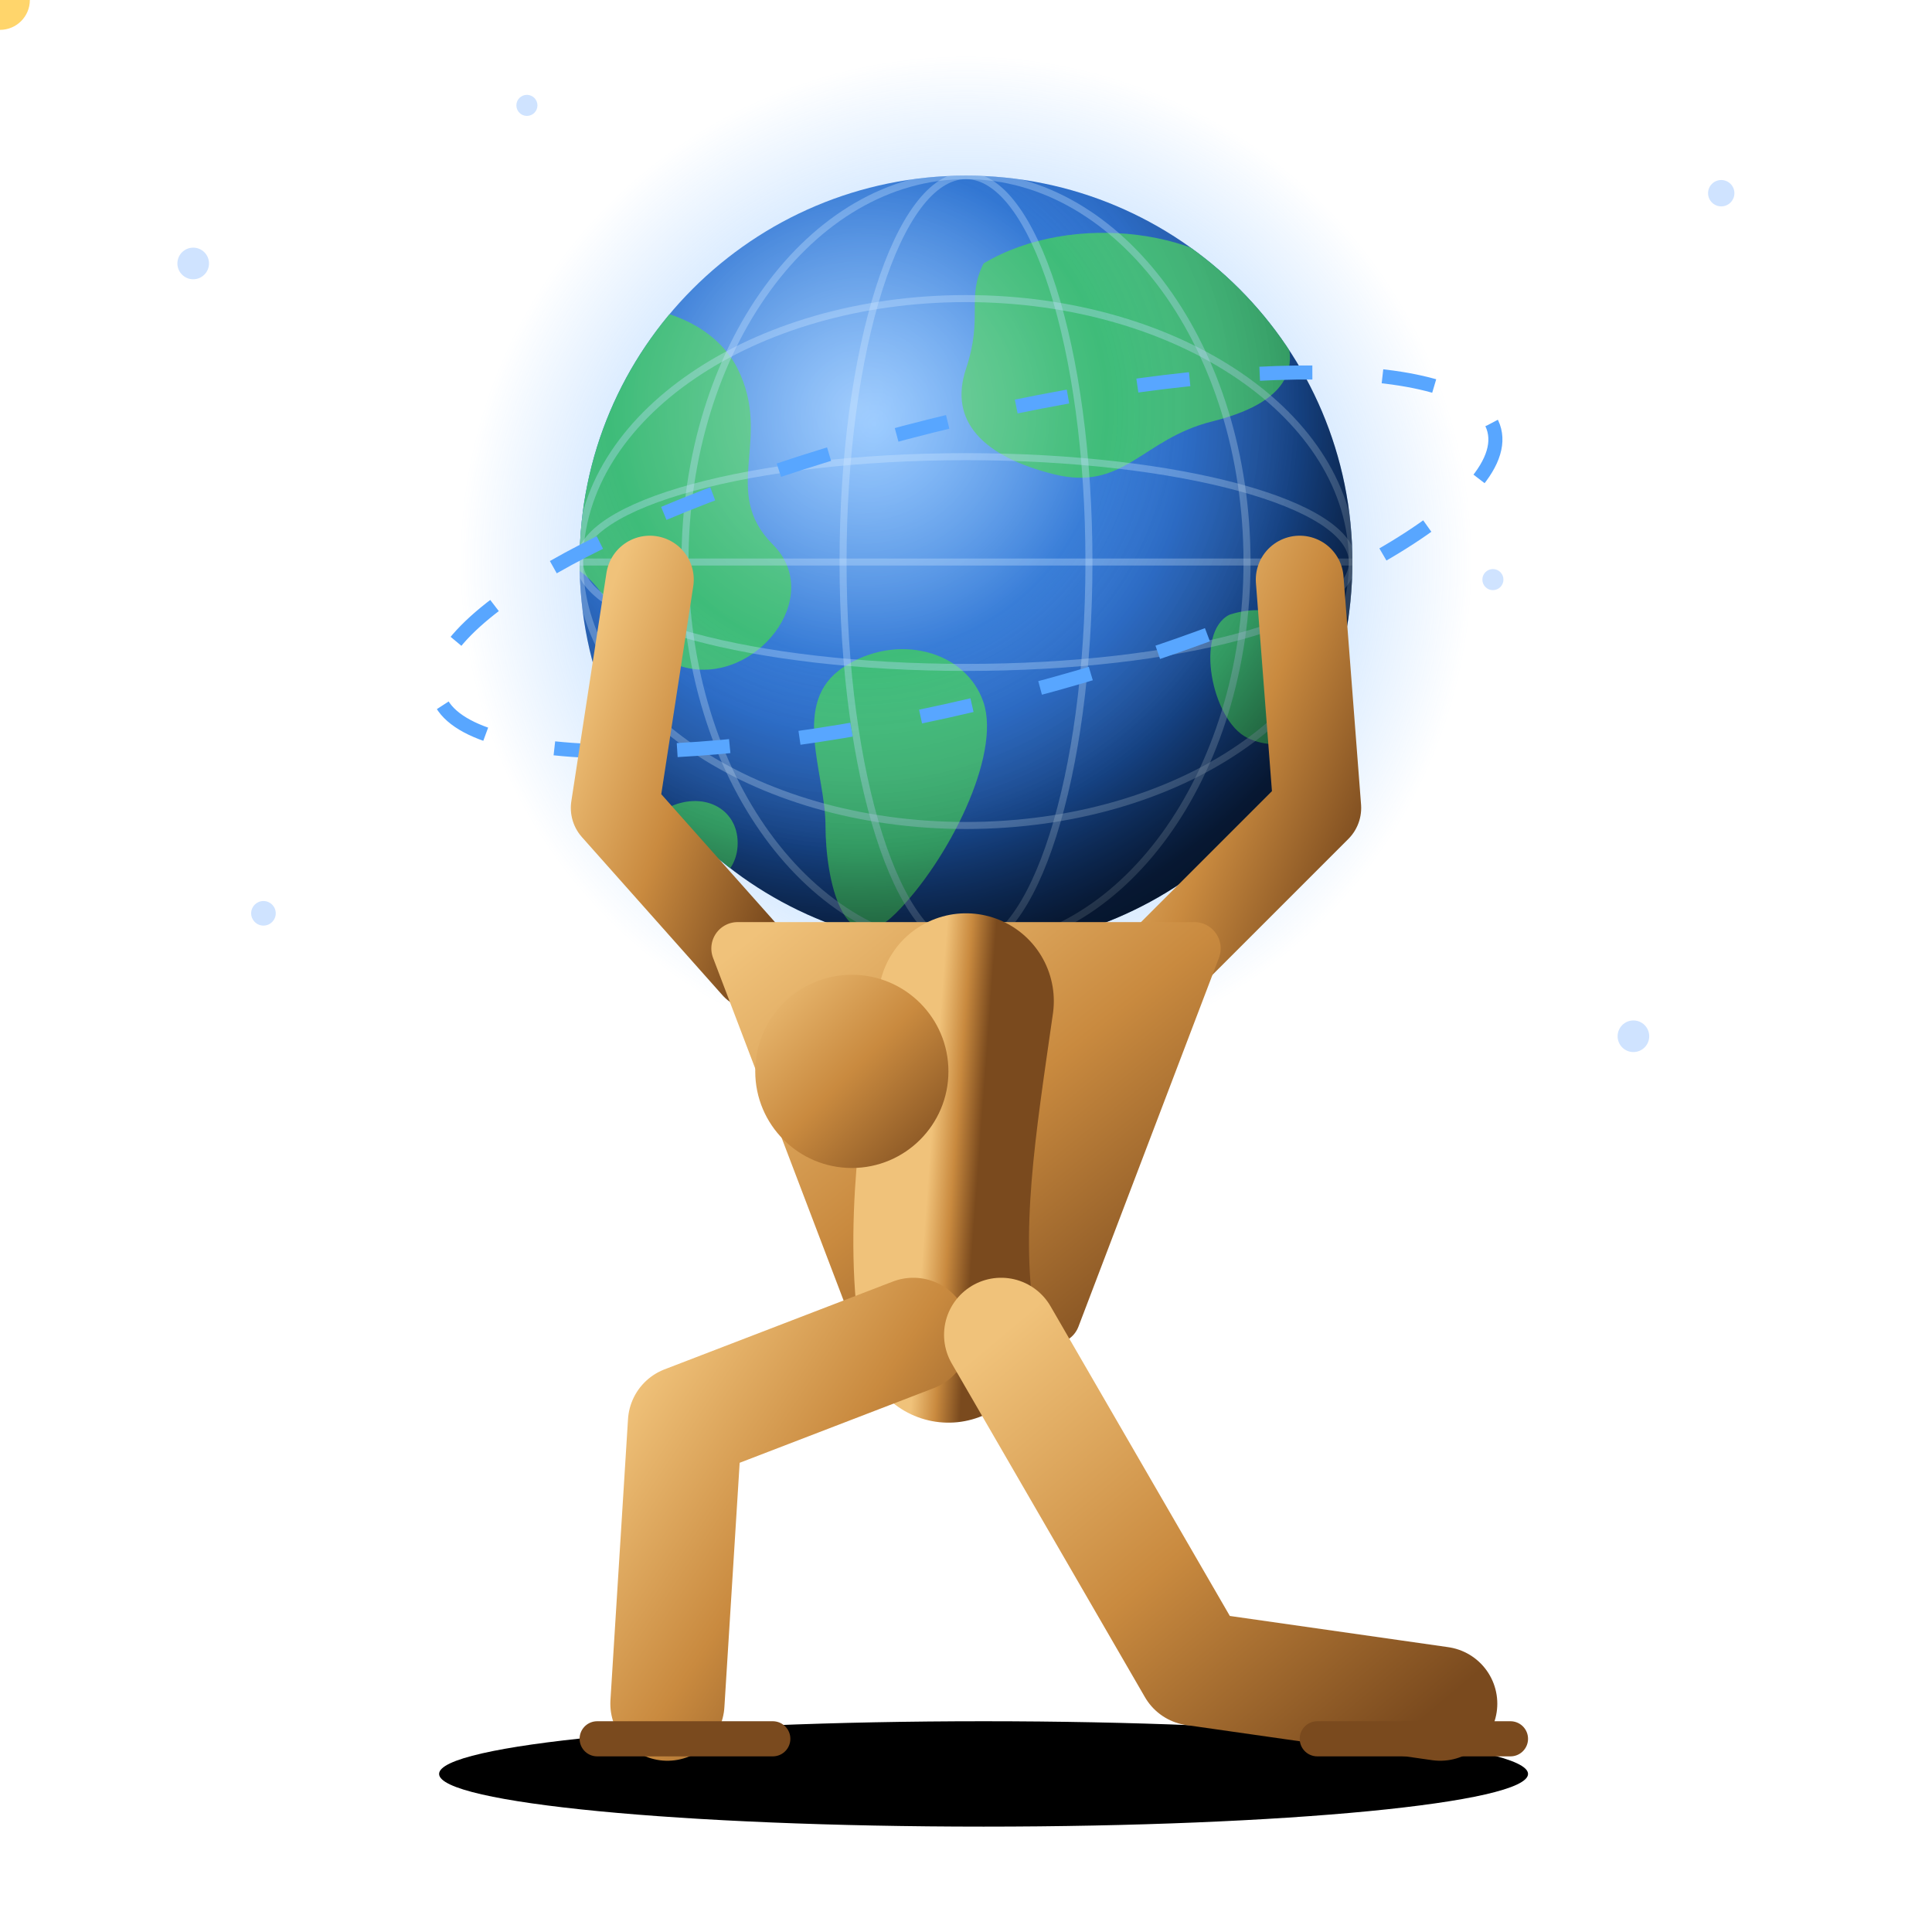
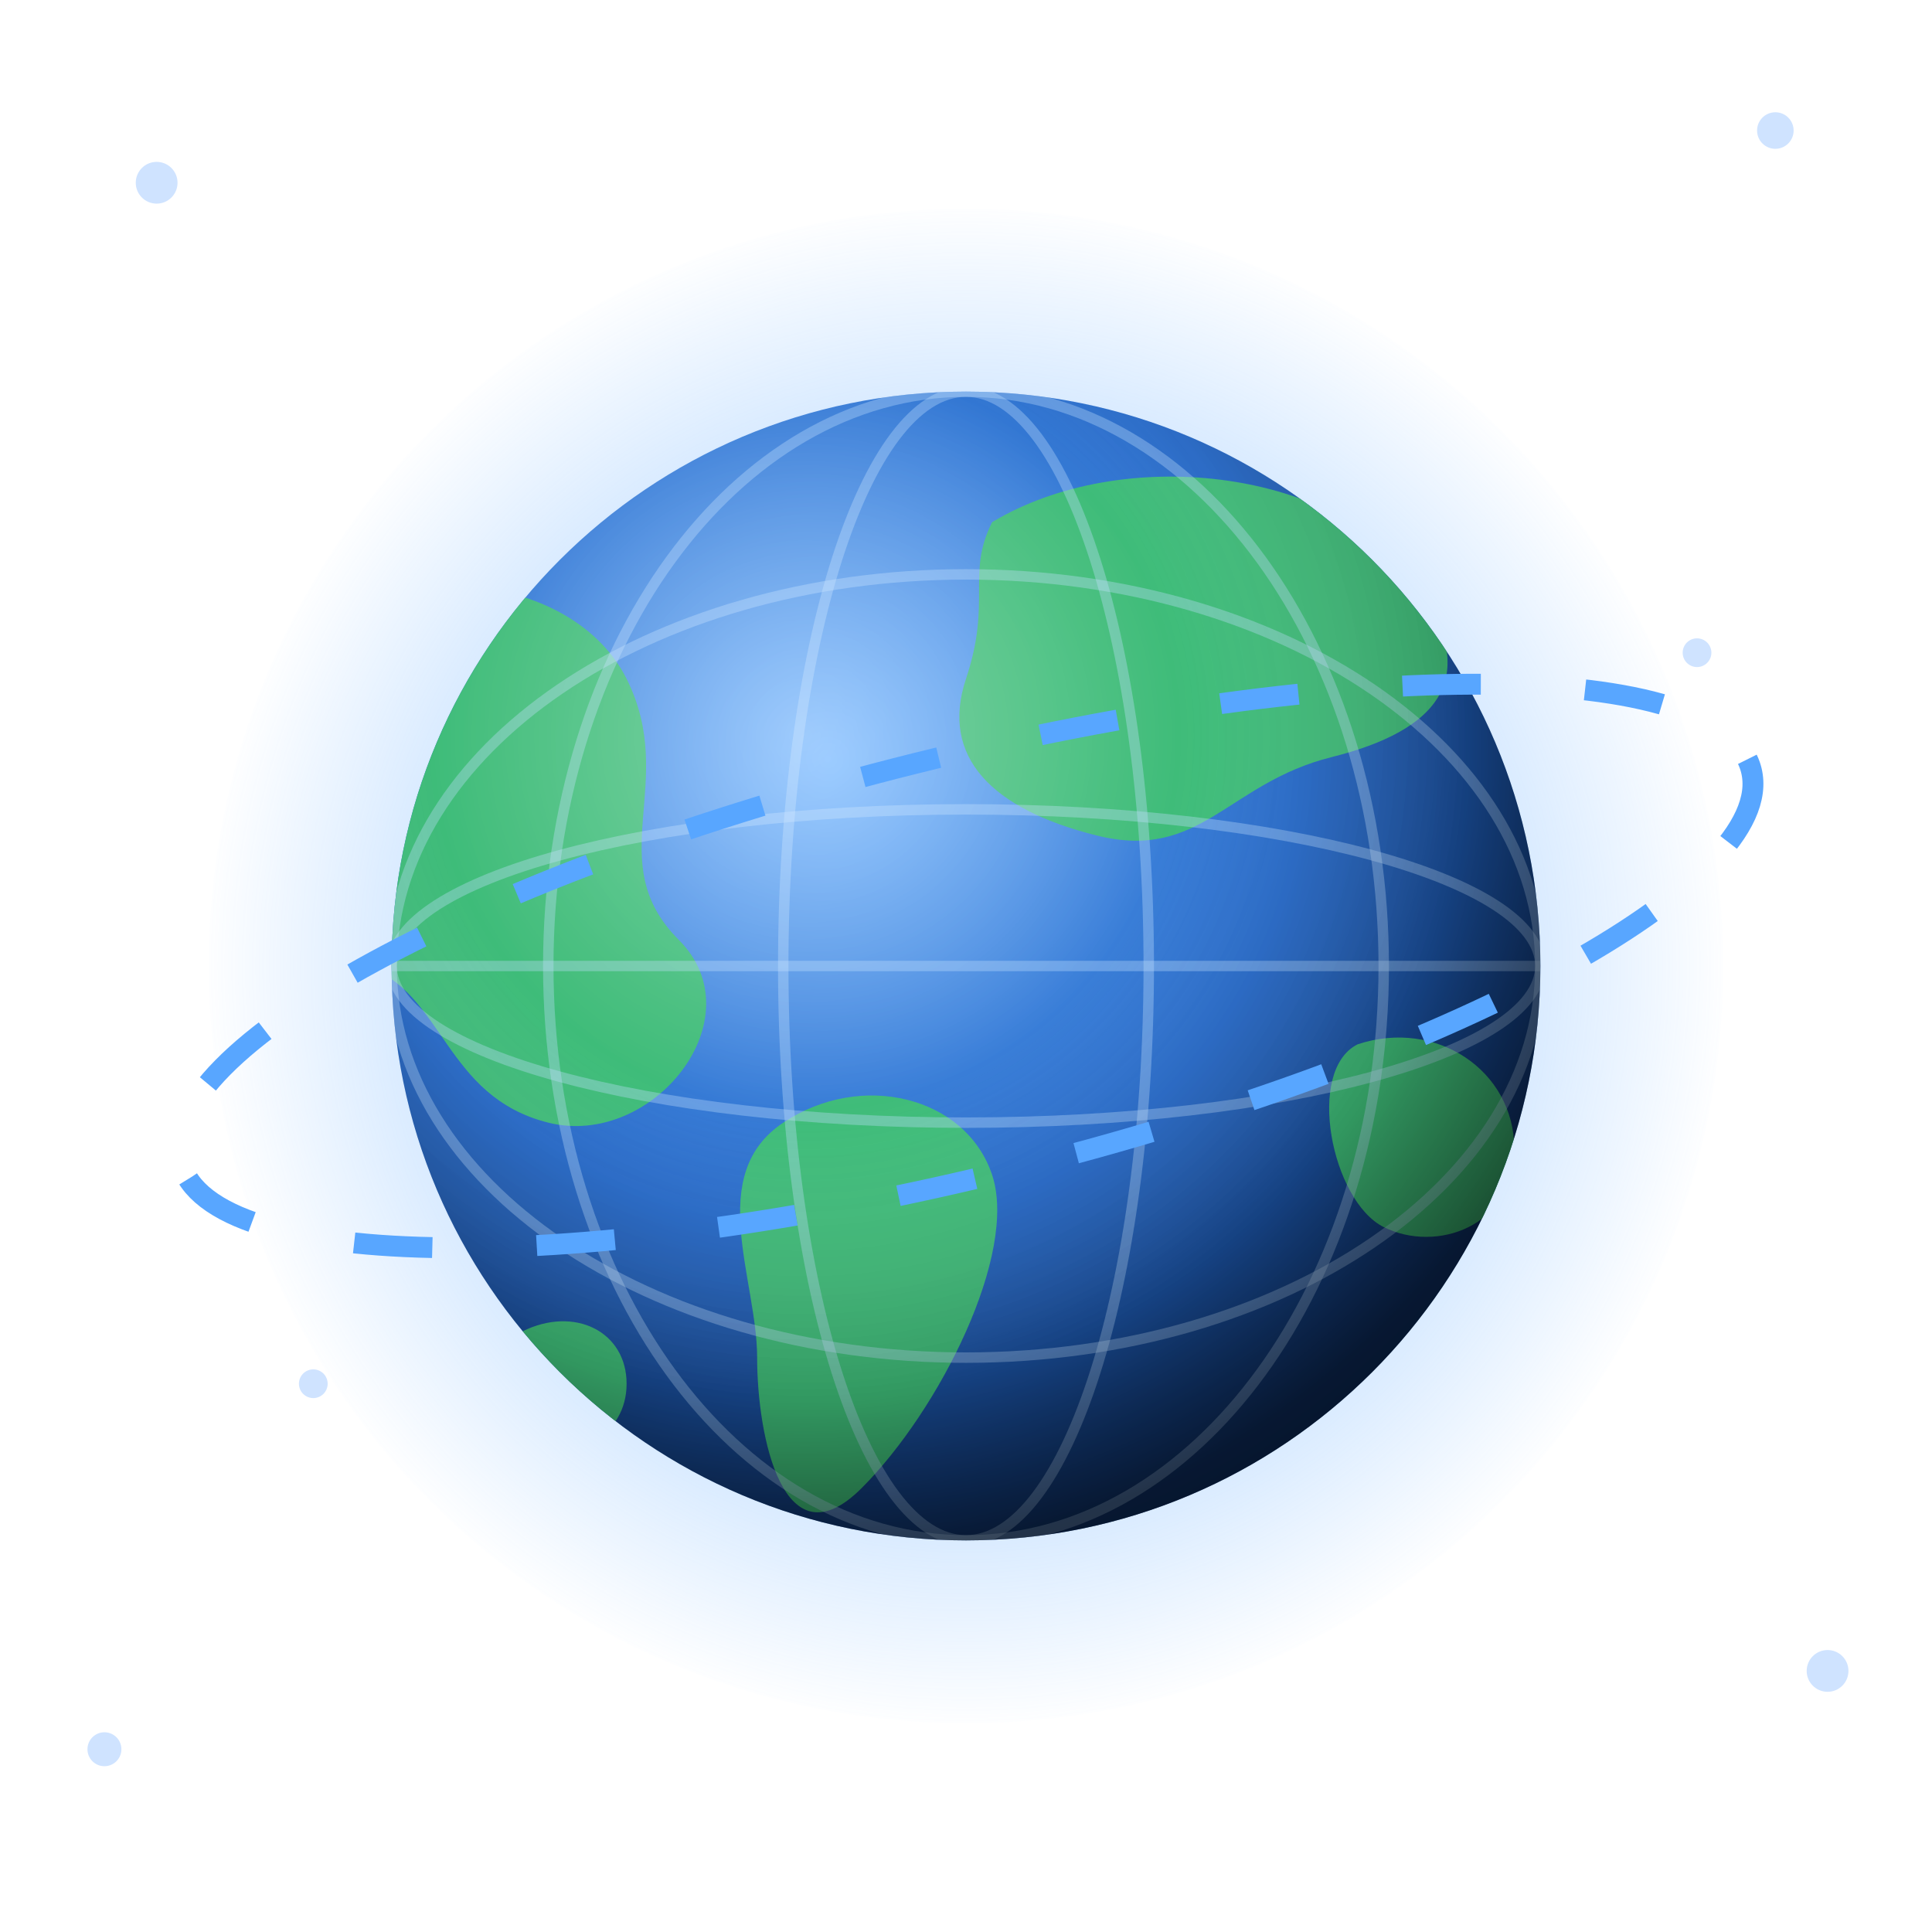
- <svg xmlns="http://www.w3.org/2000/svg" viewBox="0 0 220 220" width="220" height="220" role="img" aria-label="אטלס נושא את כדור הארץ">
+ <svg xmlns="http://www.w3.org/2000/svg" viewBox="36 -10 148 148" width="200" height="200" role="img" aria-label="כדור הארץ מסתובב">
  <defs>
    <radialGradient id="ocean" cx="38%" cy="32%" r="75%">
      <stop offset="0" stop-color="#6fb4ff" />
      <stop offset=".55" stop-color="#2468c8" />
      <stop offset="1" stop-color="#0b2a5c" />
    </radialGradient>
    <radialGradient id="shade" cx="36%" cy="30%" r="72%">
      <stop offset="0" stop-color="#fff" stop-opacity=".35" />
      <stop offset=".45" stop-color="#fff" stop-opacity="0" />
      <stop offset=".8" stop-color="#000" stop-opacity=".18" />
      <stop offset="1" stop-color="#000" stop-opacity=".55" />
    </radialGradient>
    <radialGradient id="halo" cx="50%" cy="50%" r="50%">
      <stop offset=".6" stop-color="#58a6ff" stop-opacity=".35" />
      <stop offset="1" stop-color="#58a6ff" stop-opacity="0" />
    </radialGradient>
-     <linearGradient id="bronze" x1="0" y1="0" x2="1" y2="1">
-       <stop offset="0" stop-color="#f0c27a" />
-       <stop offset=".5" stop-color="#c98a3f" />
-       <stop offset="1" stop-color="#7a4a1e" />
-     </linearGradient>
    <clipPath id="sphere">
      <circle cx="110" cy="64" r="44" />
    </clipPath>
  </defs>
  <style>
  .star { fill: #cfe3ff; animation: tw 2.6s ease-in-out infinite; }
  .s2 { animation-delay: -.7s; } .s3 { animation-delay: -1.4s; } .s4 { animation-delay: -2s; } .s5 { animation-delay: -1s; }
  @keyframes tw { 0%, 100% { opacity: .15; } 50% { opacity: 1; } }
-   .lift { animation: lift 2.4s ease-in-out infinite; transform-box: view-box; }
-   @keyframes lift { 0%, 100% { transform: translateY(0); } 50% { transform: translateY(-4px); } }
-   .globe { animation: sway 4.8s ease-in-out infinite; transform-origin: 110px 108px; transform-box: view-box; }
-   @keyframes sway { 0%, 100% { transform: rotate(-3deg); } 50% { transform: rotate(3deg); } }
  .land { animation: spin 9s linear infinite; }
  @keyframes spin { from { transform: translateX(0); } to { transform: translateX(-120px); } }
  .orbit { stroke-dasharray: 6 8; animation: dash 3s linear infinite; }
  @keyframes dash { to { stroke-dashoffset: -28; } }
  .halo { animation: glow 2.4s ease-in-out infinite; transform-origin: 110px 64px; transform-box: view-box; }
  @keyframes glow { 0%, 100% { opacity: .6; transform: scale(1); } 50% { opacity: 1; transform: scale(1.06); } }
-   .head { animation: nod 2.4s ease-in-out infinite; transform-origin: 98px 120px; transform-box: view-box; }
-   @keyframes nod { 0%, 100% { transform: rotate(0); } 50% { transform: rotate(-6deg); } }
-   .shadow { animation: shadow 2.4s ease-in-out infinite; transform-origin: 112px 202px; transform-box: view-box; }
-   @keyframes shadow { 0%, 100% { transform: scaleX(1); opacity: .5; } 50% { transform: scaleX(.92); opacity: .35; } }
-   .limb { fill: none; stroke: url(#bronze); stroke-linecap: round; stroke-linejoin: round; }
  @media (prefers-reduced-motion: reduce) { * { animation: none !important; } }
</style>
-   <circle class="star" cx="22" cy="30" r="1.8" />
-   <circle class="star s2" cx="196" cy="22" r="1.5" />
-   <circle class="star s3" cx="186" cy="118" r="1.8" />
-   <circle class="star s4" cx="30" cy="104" r="1.4" />
-   <circle class="star s5" cx="60" cy="12" r="1.2" />
-   <circle class="star s2" cx="170" cy="66" r="1.2" />
-   <ellipse class="shadow" cx="112" cy="202" rx="62" ry="6" fill="#000" />
-   <g class="lift">
+   <circle class="star" cx="48" cy="4" r="1.6" />
+   <circle class="star s2" cx="172" cy="0" r="1.4" />
+   <circle class="star s3" cx="176" cy="118" r="1.6" />
+   <circle class="star s4" cx="44" cy="124" r="1.3" />
+   <circle class="star s5" cx="60" cy="96" r="1.1" />
+   <circle class="star s2" cx="166" cy="40" r="1.1" />
+   <g>
    <g class="globe">
      <circle class="halo" cx="110" cy="64" r="58" fill="url(#halo)" />
      <circle cx="110" cy="64" r="44" fill="url(#ocean)" />
      <g clip-path="url(#sphere)">
        <g class="land" fill="#3fbf74" opacity=".95">
          <g id="lands">
            <path d="M58 40c8-8 22-6 26 2s-2 14 4 20-2 16-10 14-8-10-14-12-14-4-12-12 0-6 6-12z" />
            <path d="M96 76c6-4 14-2 16 4s-4 18-10 24-8-4-8-10-4-14 2-18z" />
            <path d="M112 30c10-6 26-4 32 4s2 12-6 14-10 8-18 6-12-6-10-12 0-8 2-12z" />
            <path d="M140 70c6-2 12 2 12 8s-6 8-10 6-6-12-2-14z" />
            <path d="M76 92c4-2 8 0 8 4s-4 6-7 4-3-6-1-8z" />
          </g>
          <use href="#lands" x="120" />
        </g>
        <g fill="none" stroke="#bfe0ff" stroke-opacity=".35" stroke-width=".8">
          <ellipse cx="110" cy="64" rx="44" ry="12" />
          <ellipse cx="110" cy="64" rx="44" ry="30" />
          <ellipse cx="110" cy="64" rx="14" ry="44" />
          <ellipse cx="110" cy="64" rx="32" ry="44" />
          <line x1="66" y1="64" x2="154" y2="64" />
        </g>
      </g>
      <circle cx="110" cy="64" r="44" fill="url(#shade)" />
      <ellipse class="orbit" cx="110" cy="64" rx="62" ry="16" fill="none" stroke="#58a6ff" stroke-width="1.6" transform="rotate(-14 110 64)" />
-       <circle r="3.4" fill="#ffd56b">
-         <animateMotion dur="3s" repeatCount="indefinite" rotate="auto" path="M48 64a62 16 0 1 0 124 0a62 16 0 1 0 -124 0" />
-       </circle>
+       <g transform="rotate(-14 110 64)">
+         <circle r="3.4" fill="#ffd56b">
+           <animateMotion dur="3s" repeatCount="indefinite" path="M48 64a62 16 0 1 0 124 0a62 16 0 1 0 -124 0" />
+         </circle>
+       </g>
    </g>
-     <g class="limb">
-       <path d="M86 110 L70 92 L74 66" stroke-width="10" />
-       <path d="M132 110 L150 92 L148 66" stroke-width="10" />
-       <path d="M84 108 L136 108 L120 150 L100 150 Z" fill="url(#bronze)" stroke-width="6" />
-       <path d="M110 114 C108 128 106 140 108 152" stroke-width="20" />
-       <path d="M86 110 L132 110" stroke-width="14" />
-       <path d="M104 152 L78 162 L76 194" stroke-width="13" />
-       <path d="M114 152 L136 190 L164 194" stroke-width="13" />
-     </g>
-     <g class="head">
-       <circle cx="97" cy="122" r="11" fill="url(#bronze)" />
-     </g>
-     <path d="M68 198 h20 M150 198 h22" stroke="#7a4a1e" stroke-width="4" stroke-linecap="round" />
  </g>
</svg>
